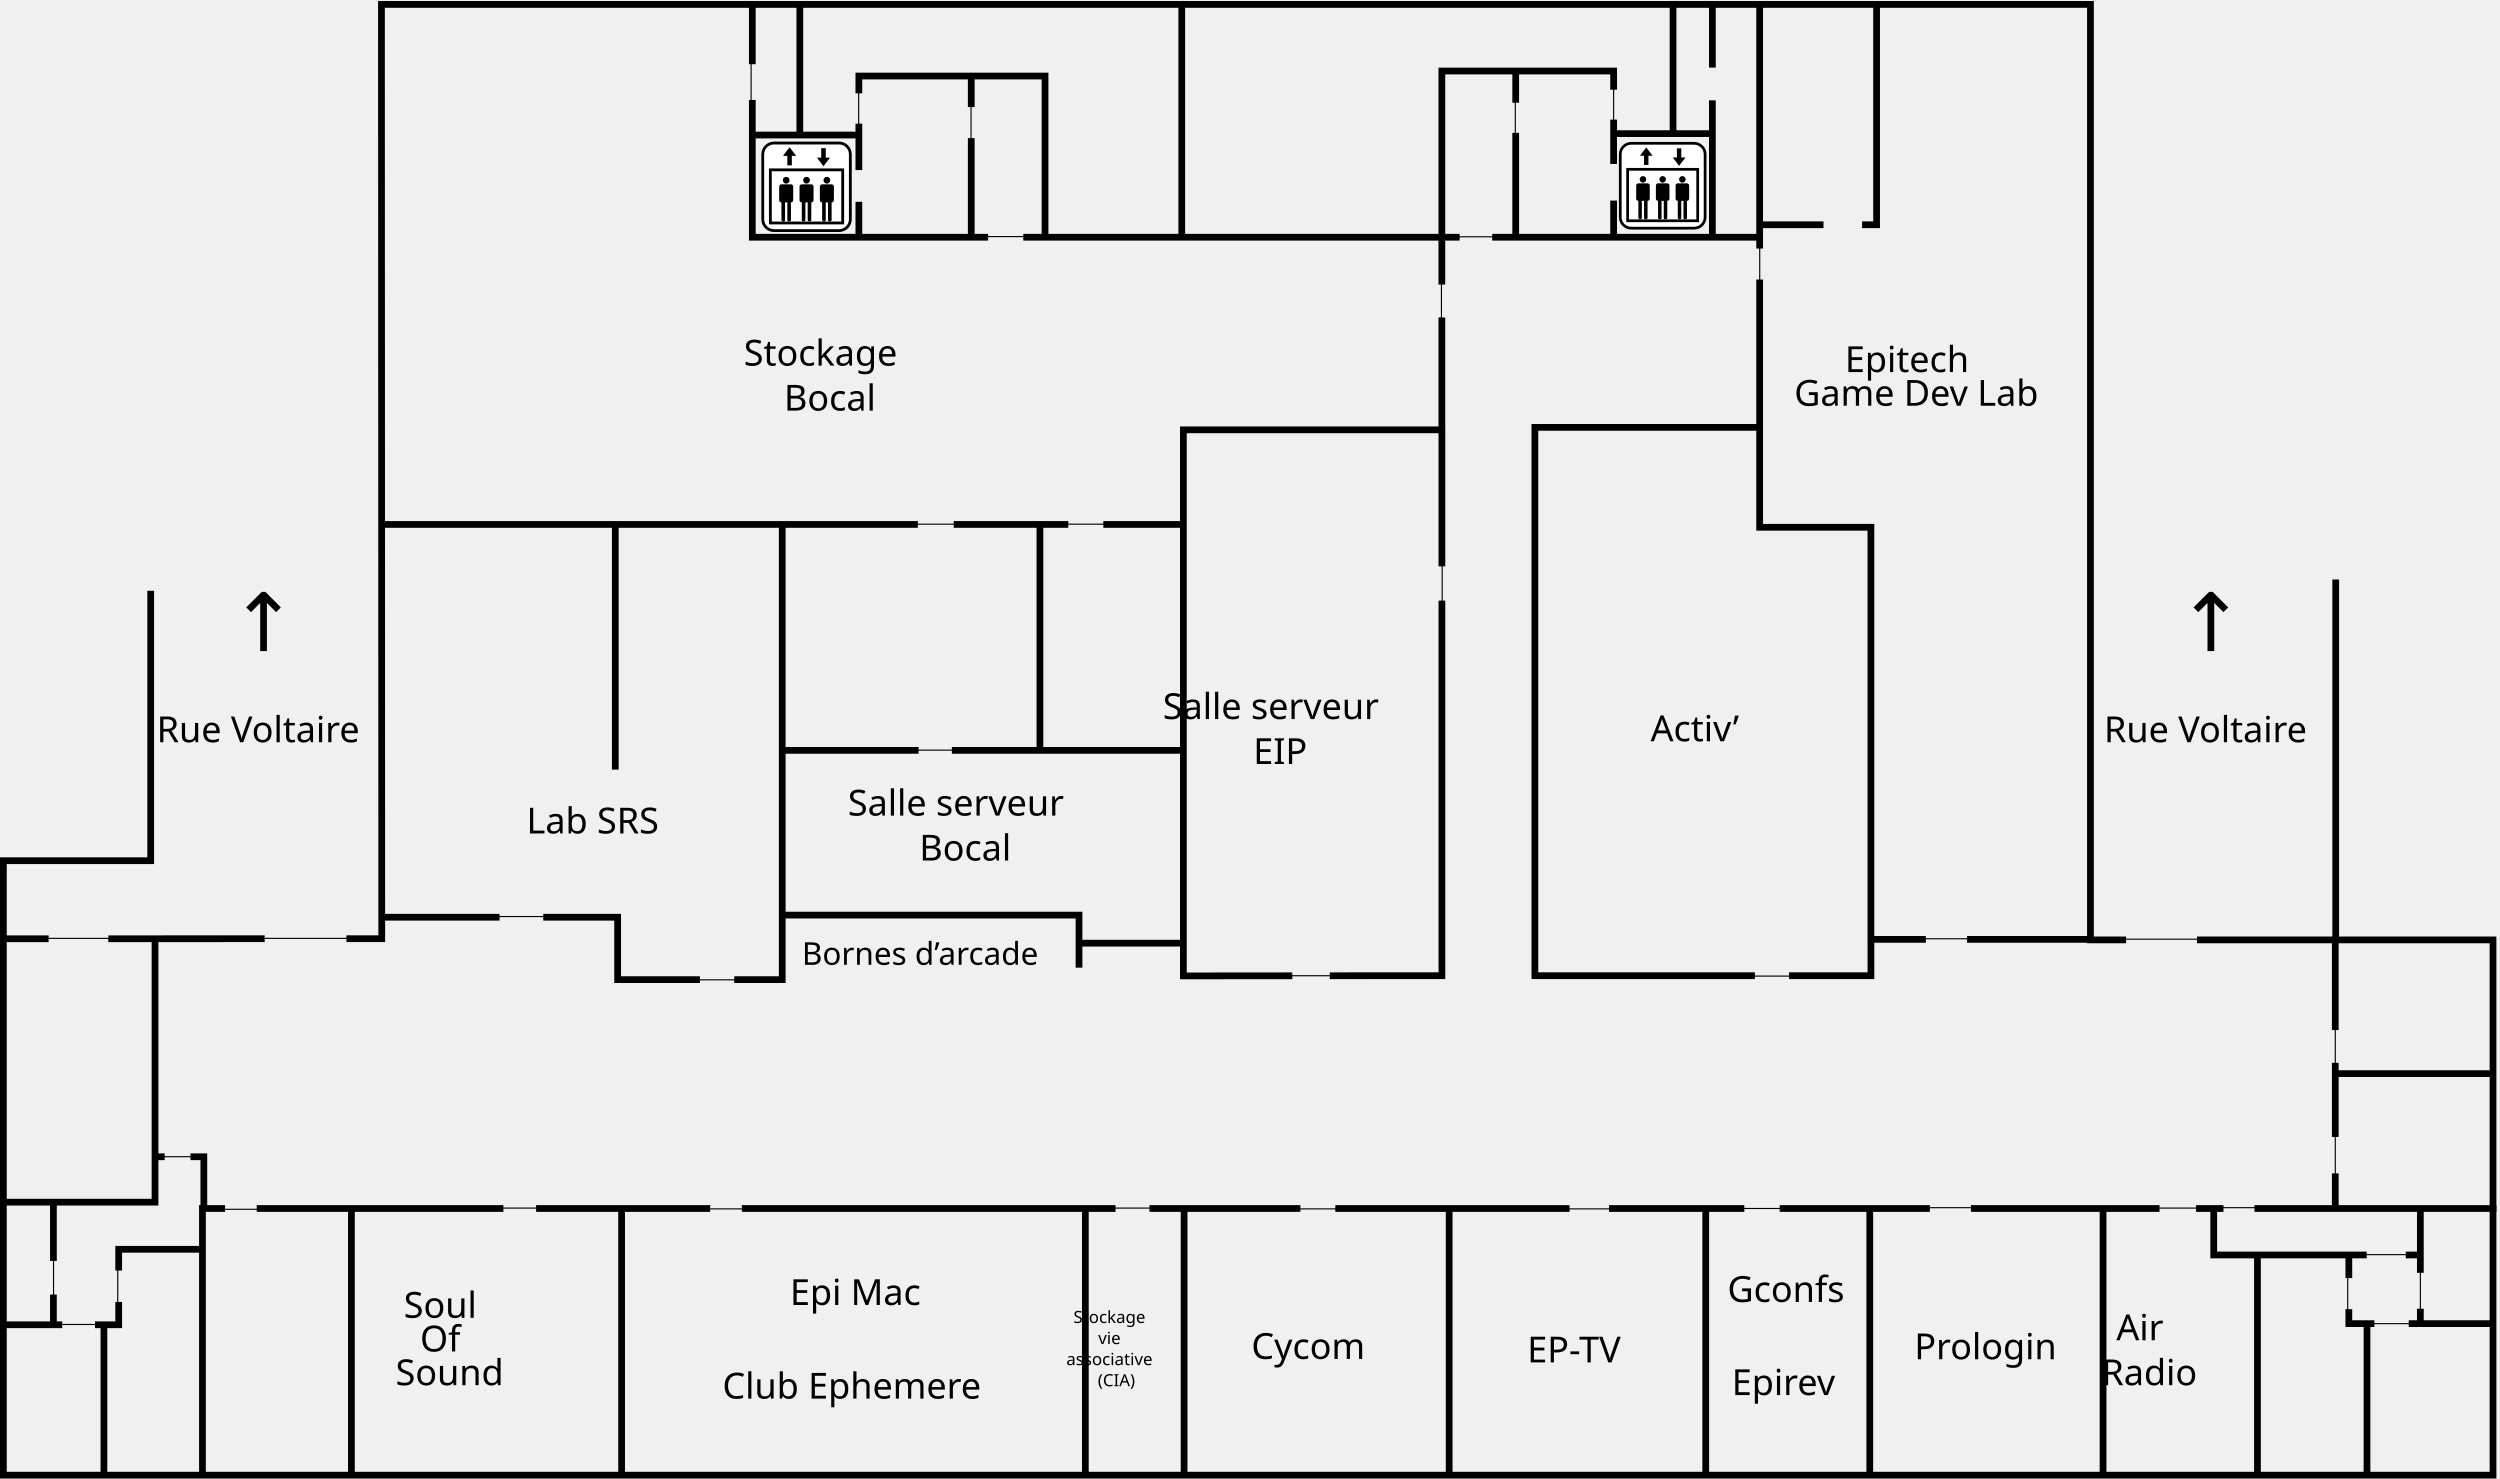
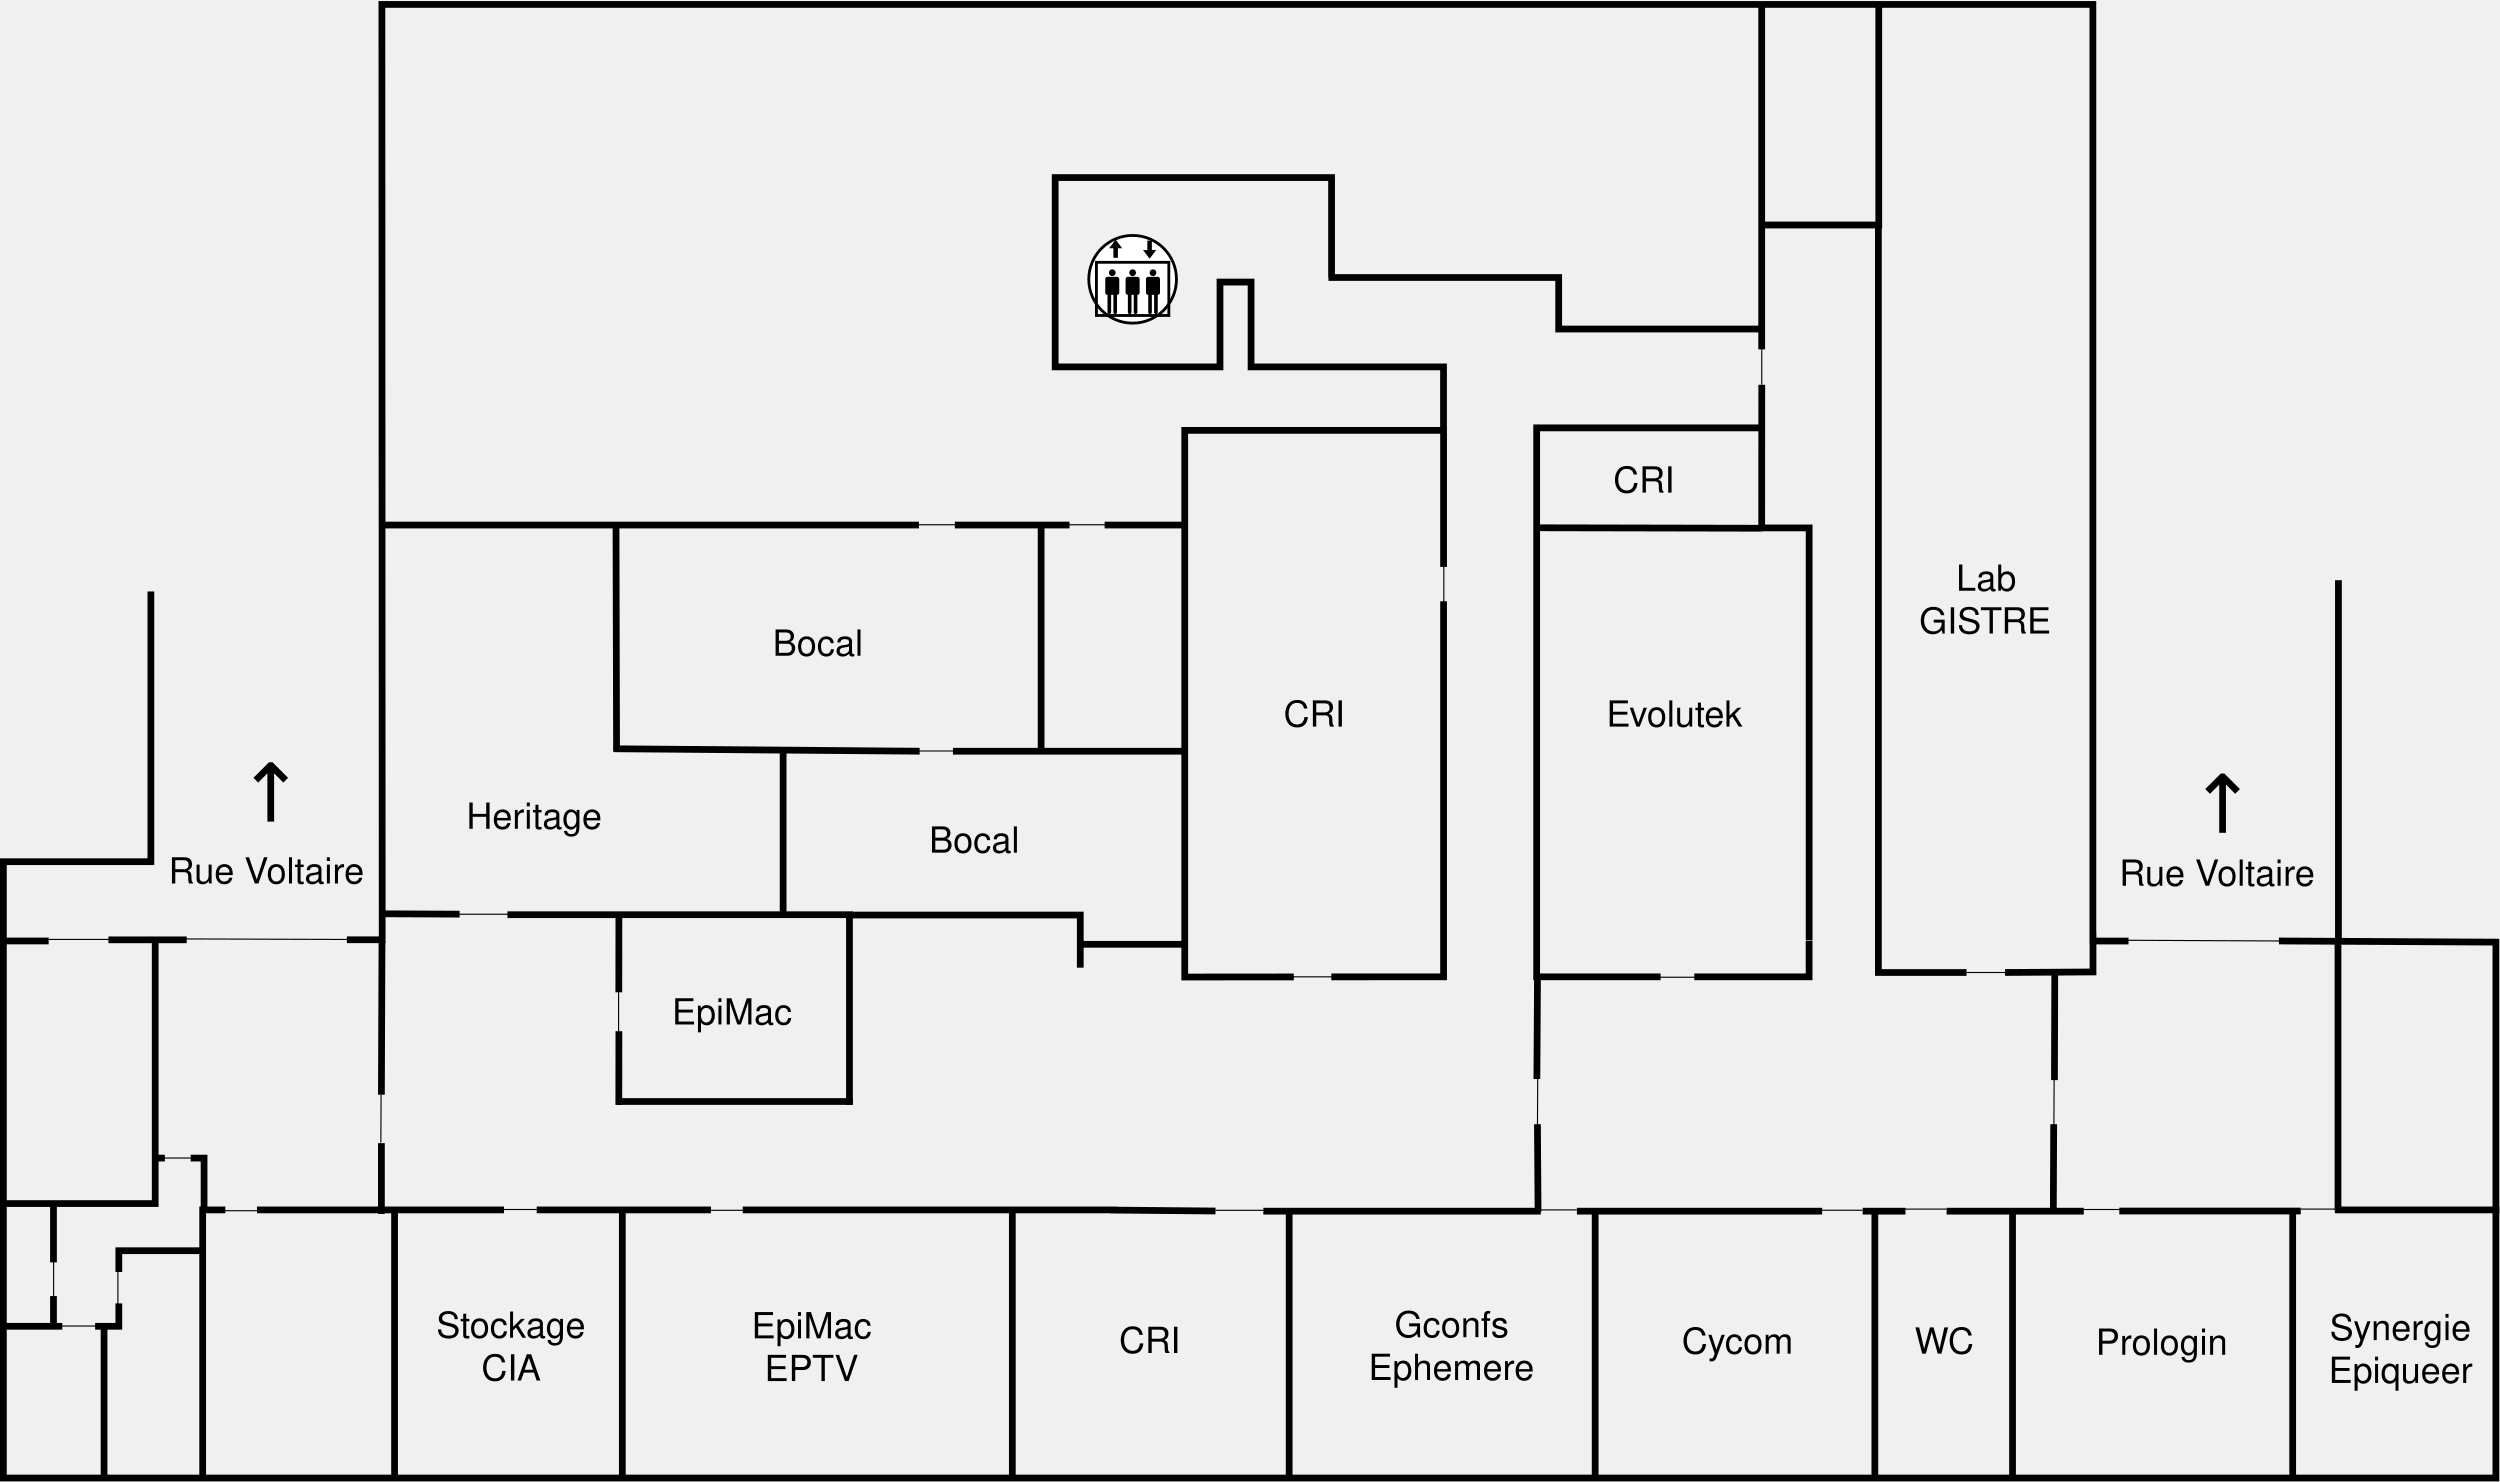
- <svg xmlns="http://www.w3.org/2000/svg" xmlns:xlink="http://www.w3.org/1999/xlink" width="100%" height="100%" viewBox="0 0 2224.572 1315.662" id="svg2" version="1.1">
-   <defs id="defs4" />
-   <g id="layer1" transform="translate(637.2857,-269.8733)">
-     <a id="a4218" xlink:href="http://air-radio.eu/" transform="translate(0,6)">
-       <text id="text3913" y="1456.464" x="1304.315" style="font-style:normal;font-weight:normal;font-size:32px;line-height:125%;font-family:Sans;text-align:center;letter-spacing:0px;word-spacing:0px;text-anchor:middle;fill:#000000;fill-opacity:1;stroke:none" xml:space="preserve">
-         <tspan y="1456.464" x="1304.315" id="tspan3915">Air</tspan>
-         <tspan id="tspan3635" y="1496.464" x="1304.315">Radio</tspan>
-       </text>
-     </a>
-     <a id="a3335" xlink:href="http://www.prologin.org/" transform="translate(176,9.224609)">
-       <text id="text3921" y="1470.138" x="890.154" style="font-style:normal;font-weight:normal;font-size:32px;line-height:125%;font-family:Sans;letter-spacing:0px;word-spacing:0px;fill:#000000;fill-opacity:1;stroke:none" xml:space="preserve">
-         <tspan y="1470.138" x="890.154" id="tspan3923">Prologin</tspan>
-       </text>
-     </a>
-     <a id="a3339" xlink:href="http://eptv.fr/" transform="translate(0,9.933594)">
-       <text id="text3925" y="1472.265" x="721.681" style="font-style:normal;font-weight:normal;font-size:32px;line-height:125%;font-family:Sans;letter-spacing:0px;word-spacing:0px;fill:#000000;fill-opacity:1;stroke:none" xml:space="preserve">
-         <tspan y="1472.265" x="721.681" id="tspan3927">EP-TV</tspan>
-       </text>
-     </a>
-     <text xml:space="preserve" style="font-style:normal;font-weight:normal;font-size:24px;line-height:125%;font-family:Sans;letter-spacing:0px;word-spacing:0px;fill:#000000;fill-opacity:1;stroke:none" x="371.749" y="1447.119" id="text3929">
-       <tspan id="tspan3931" x="371.749" y="1447.119" style="font-size:15px;text-align:center;text-anchor:middle">Stockage</tspan>
-       <tspan x="371.749" y="1465.869" id="tspan4231" style="font-size:15px;text-align:center;text-anchor:middle">vie</tspan>
-       <tspan x="371.749" y="1484.619" id="tspan4227" style="font-size:15px;text-align:center;text-anchor:middle">associative</tspan>
-       <tspan x="371.749" y="1503.369" id="tspan4229" style="font-size:15px;text-align:center;text-anchor:middle">(CIA)</tspan>
-     </text>
-     <a id="a3347" xlink:href="http://www.epimac.org/" transform="translate(6.221003,-39.0611)">
-       <text id="text3933" y="1470.138" x="59.429" style="font-style:normal;font-weight:normal;font-size:32px;line-height:125%;font-family:Sans;letter-spacing:0px;word-spacing:0px;fill:#000000;fill-opacity:1;stroke:none" xml:space="preserve">
-         <tspan y="1470.138" x="59.429" id="tspan3935">Epi Mac</tspan>
-       </text>
-     </a>
-     <a id="a3351" xlink:href="http://www.soulofsound.fr/">
-       <text id="text3937" y="1442.464" x="-208.091" style="font-size:32px;font-style:normal;font-weight:normal;line-height:125%;letter-spacing:0px;word-spacing:0px;fill:#000000;fill-opacity:1;stroke:none;font-family:Sans" xml:space="preserve">
-         <tspan style="text-align:center;text-anchor:middle;font-size:32px" y="1442.464" x="-208.091" id="tspan3939">Soul</tspan>
-         <tspan style="text-align:center;text-anchor:middle;font-size:32px" id="tspan3969" y="1472.464" x="-208.091">Of</tspan>
-         <tspan style="text-align:center;text-anchor:middle;font-size:32px" id="tspan3971" y="1502.464" x="-208.091">Sound</tspan>
-       </text>
-     </a>
-     <a id="a3357" xlink:href="https://srs.epita.fr/">
-       <text id="text3941" y="1011.501" x="-168.774" style="font-size:32px;font-style:normal;font-weight:normal;line-height:125%;letter-spacing:0px;word-spacing:0px;fill:#000000;fill-opacity:1;stroke:none;font-family:Sans" xml:space="preserve">
-         <tspan y="1011.501" x="-168.774" id="tspan3943">Lab SRS</tspan>
-       </text>
-     </a>
-     <text xml:space="preserve" style="font-size:32px;font-style:normal;font-weight:normal;line-height:125%;letter-spacing:0px;word-spacing:0px;fill:#000000;fill-opacity:1;stroke:none;font-family:Sans" x="121.991" y="595.219" id="text3953">
-       <tspan id="tspan3955" x="121.991" y="595.219" style="font-size:32px;text-align:center;text-anchor:middle">Stockage</tspan>
-       <tspan x="121.991" y="635.219" id="tspan3957" style="font-size:32px;text-align:center;text-anchor:middle">Bocal</tspan>
-     </text>
-     <a id="a3367" xlink:href="http://gamedevlab.epitech.eu/">
-       <text id="text3959" y="600.934" x="1097.032" style="font-size:32px;font-style:normal;font-weight:normal;line-height:125%;letter-spacing:0px;word-spacing:0px;fill:#000000;fill-opacity:1;stroke:none;font-family:Sans" xml:space="preserve">
-         <tspan style="text-align:center;text-anchor:middle;font-size:32px" id="tspan3963" y="600.934" x="1097.032">Epitech</tspan>
-         <tspan style="text-align:center;text-anchor:middle;font-size:32px" id="tspan3967" y="630.934" x="1097.032">Game Dev Lab</tspan>
-       </text>
-     </a>
-     <a id="a3343" xlink:href="http://www.cycom.org/" transform="translate(0,9.154297)">
-       <text id="text3973" y="1469.927" x="476.226" style="font-style:normal;font-weight:normal;font-size:32px;line-height:125%;font-family:Sans;letter-spacing:0px;word-spacing:0px;fill:#000000;fill-opacity:1;stroke:none" xml:space="preserve">
-         <tspan y="1469.927" x="476.226" id="tspan3975">Cycom</tspan>
-       </text>
-     </a>
-     <a id="a4223" xlink:href="http://www.epitech.eu/associations/activ.htm" transform="translate(0,-0.03045654)">
-       <text id="text3977" y="929.505" x="831.429" style="font-style:normal;font-weight:normal;font-size:32px;line-height:125%;font-family:Sans;letter-spacing:0px;word-spacing:0px;fill:#000000;fill-opacity:1;stroke:none" xml:space="preserve">
-         <tspan y="929.505" x="831.429" id="tspan3979">Activ’</tspan>
-       </text>
-     </a>
-     <a id="a3361" xlink:href="https://eip.epitech.eu/">
-       <text id="text3945-3" y="909.701" x="531.026" style="font-style:normal;font-weight:normal;font-size:32px;line-height:125%;font-family:Sans;letter-spacing:0px;word-spacing:0px;fill:#000000;fill-opacity:1;stroke:none" xml:space="preserve">
-         <tspan style="font-size:32px;text-align:center;text-anchor:middle" id="tspan3951-7" y="909.701" x="531.026">Salle serveur</tspan>
-         <tspan style="font-size:32px;text-align:center;text-anchor:middle" y="949.701" x="531.026" id="tspan4228">EIP</tspan>
-       </text>
-     </a>
-     <path id="path3877" style="fill:none;stroke:#000000;stroke-width:1px;stroke-linecap:butt;stroke-linejoin:miter;stroke-opacity:1" d="m 645.993,771.287 0,35.355 M 239.821,480.398 l 35,0 m -48.036,-116.786 0,31.071 m -100,-43.036 0,30 m -95.714,-57.143 0,37.143 m -434.643,743.214 76.071,0 m -269.286,0 58.571,0 m 99.643,241.071 34.643,0 m -88.929,-46.786 27.5,0 m -67.143,98.929 0,32.5 m -52.143,17.857 33.929,0 m -38.929,-59.286 0,35 m 572.218,-282.387 35.86,0 m -213.647,-56.316 44.699,0 m 141.584,260.132 33.929,0 m -219.286,-0.714 38.571,0 m 334.286,-407.5 35.179,0 m -36.071,-201.071 34.821,0 m 98.75,0 36.071,0 m 163.563,401.808 35.987,0 m 375.272,0.335 36.071,0 m 115.357,-33.214 42.857,0 m 136.071,0.357 66.786,0 m 20.357,238.929 31.428,0 m -89.286,0.357 37.857,0 m -243.571,-0.357 41.786,0 m -206.429,0.714 37.857,0 m -192.143,0.357 39.286,0 m -280.357,0 42.5,0 m -206.429,-0.714 37.857,0 m 1050.714,-160 0,33.571 m 11.071,186.786 0,31.786 m 21.429,10.714 36.071,0 m 7.143,-48.214 0,36.429 m -50,-49.643 38.928,0 m -64.643,-107.143 0,36.429 m -795.357,-795 0,33.214 m 13.214,-73.214 35.357,0 m 17.143,-122.857 0,32.857 m 87.5,-43.214 0,30.714 m 130,110.357 0,31.429" />
-     <a xlink:href="map-kb-voltaire-f0.svg" id="a3756">
-       <g transform="matrix(0.2011347,0,0,0.2011347,40.16284,395.8686)" id="g4026">
-         <rect style="fill:#ffffff;fill-opacity:1;fill-rule:evenodd;stroke:#000000;stroke-width:12.5;stroke-miterlimit:4;stroke-opacity:1;stroke-dasharray:none" id="rectBordo" width="387.5" height="387.5" x="6.3" y="6.3" rx="50" ry="50" />
-         <rect style="fill:none;stroke:#000000;stroke-width:12.5;stroke-miterlimit:4;stroke-opacity:1;stroke-dasharray:none" id="rectAscensore" width="320" height="235" x="40" y="125" />
-         <g id="gUomini">
-           <path style="fill:#000000;fill-opacity:1;fill-rule:evenodd;stroke:none" d="m 200,156 c -8.3,0 -15,6.7 -15,15 0,8.3 6.7,15 15,15 8.3,0 15,-6.7 15,-15 0,-8.3 -6.7,-15 -15,-15 z m -20.7,33 c -5.7,0 -10.3,4.5 -10.3,10 l 0,60 c 0,5.5 4.3,10 10,10 l 0,77 c 0,4.4 3.6,8 8,8 4.4,0 8,-3.6 8,-8 l 0,-77 10,0 c 0,0 0,77 0,77 0,4.4 3.6,8 8,8 4.4,0 8,-3.6 8,-8 l 0,-77 c 5.7,0 10,-4.5 10,-10 l 0,-60 c 0,-5.5 -4.6,-10 -10.3,-10 l -41.4,0 z" id="pathUomo" />
-           <use height="400" width="400" id="useUomo2" xlink:href="#pathUomo" y="0" x="-90" />
-           <use height="400" width="400" id="useUomo3" xlink:href="#pathUomo" y="0" x="90" />
-         </g>
-         <path style="fill:#000000;fill-opacity:1;fill-rule:evenodd;stroke:none" d="m 96,63 29,-38 29,38 -19,0 0,42 -20,0 0,-42 -19,0 z" id="pathFrecciaSu" />
-         <use x="150" y="-134" xlink:href="#pathFrecciaSu" id="useFrecciaGiu" transform="scale(1,-1)" width="400" height="400" />
-       </g>
-     </a>
-     <a xlink:href="map-kb-voltaire-f0.svg" id="a3767">
-       <g transform="matrix(0.1948212,0,0,0.1948212,803.2407,396.185)" id="g4026-2">
-         <rect style="fill:#ffffff;fill-opacity:1;fill-rule:evenodd;stroke:#000000;stroke-width:12.5;stroke-miterlimit:4;stroke-opacity:1;stroke-dasharray:none" id="rectBordo-0" width="387.5" height="387.5" x="6.3" y="6.3" rx="50" ry="50" />
-         <rect style="fill:none;stroke:#000000;stroke-width:12.5;stroke-miterlimit:4;stroke-opacity:1;stroke-dasharray:none" id="rectAscensore-5" width="320" height="235" x="40" y="125" />
-         <g id="gUomini-0">
-           <path style="fill:#000000;fill-opacity:1;fill-rule:evenodd;stroke:none" d="m 200,156 c -8.3,0 -15,6.7 -15,15 0,8.3 6.7,15 15,15 8.3,0 15,-6.7 15,-15 0,-8.3 -6.7,-15 -15,-15 z m -20.7,33 c -5.7,0 -10.3,4.5 -10.3,10 l 0,60 c 0,5.5 4.3,10 10,10 l 0,77 c 0,4.4 3.6,8 8,8 4.4,0 8,-3.6 8,-8 l 0,-77 10,0 c 0,0 0,77 0,77 0,4.4 3.6,8 8,8 4.4,0 8,-3.6 8,-8 l 0,-77 c 5.7,0 10,-4.5 10,-10 l 0,-60 c 0,-5.5 -4.6,-10 -10.3,-10 l -41.4,0 z" id="pathUomo-2" />
-           <use height="400" width="400" id="useUomo2-6" xlink:href="#pathUomo-2" y="0" x="-90" />
-           <use height="400" width="400" id="useUomo3-1" xlink:href="#pathUomo-2" y="0" x="90" />
-         </g>
-         <path style="fill:#000000;fill-opacity:1;fill-rule:evenodd;stroke:none" d="m 96,63 29,-38 29,38 -19,0 0,42 -20,0 0,-42 -19,0 z" id="pathFrecciaSu-0" />
-         <use x="150" y="-134" xlink:href="#pathFrecciaSu-0" id="useFrecciaGiu-1" transform="scale(1,-1)" width="400" height="400" />
-       </g>
-     </a>
-     <a xlink:href="map-kb-voltaire-f0.svg" id="a3742">
-       <g transform="translate(66.67007,13.49133)" id="g4168">
-         <text xml:space="preserve" style="font-size:72px;font-style:normal;font-weight:normal;line-height:125%;letter-spacing:0px;word-spacing:0px;fill:#000000;fill-opacity:1;stroke:none;font-family:Sans" x="-839.854" y="-446.872" id="text4160" transform="matrix(0,-1,1,0,0,0)">
-           <tspan id="tspan4162" x="-839.854" y="-446.872">→</tspan>
-         </text>
-         <text xml:space="preserve" style="font-size:32px;font-style:normal;font-weight:normal;line-height:125%;letter-spacing:0px;word-spacing:0px;fill:#000000;fill-opacity:1;stroke:none;font-family:Sans" x="-564.555" y="916.814" id="text4164">
-           <tspan id="tspan4166" x="-564.555" y="916.814">Rue Voltaire</tspan>
+ <svg xmlns="http://www.w3.org/2000/svg" width="2222px" height="1317px" viewBox="0 0 2222 1317" version="1.1">
+   <g id="Page-1" stroke="none" stroke-width="1" fill="none" fill-rule="evenodd">
+     <g id="map-kb-voltaire-f-1" transform="translate(3, 3)">
+       <g id="a3351" transform="translate(381.2857, 1154.127)" fill="#000000" fill-rule="nonzero" font-family="Helvetica" font-size="32" font-weight="normal">
+         <text id="Stockage-CIA">
+           <tspan x="3.503" y="31.873">Stockage</tspan>
+           <tspan x="43.542" y="69.873">CIA</tspan>
        </text>
      </g>
-     </a>
-     <a xlink:href="map-kb-voltaire-f0.svg" id="a3749">
-       <g id="g4168-5" transform="translate(1799.462,13.49133)">
-         <text xml:space="preserve" style="font-size:72px;font-style:normal;font-weight:normal;line-height:125%;letter-spacing:0px;word-spacing:0px;fill:#000000;fill-opacity:1;stroke:none;font-family:Sans" x="-839.854" y="-446.872" id="text4160-9" transform="matrix(0,-1,1,0,0,0)">
-           <tspan id="tspan4162-8" x="-839.854" y="-446.872">→</tspan>
-         </text>
-         <text xml:space="preserve" style="font-size:32px;font-style:normal;font-weight:normal;line-height:125%;letter-spacing:0px;word-spacing:0px;fill:#000000;fill-opacity:1;stroke:none;font-family:Sans" x="-564.555" y="916.814" id="text4164-7">
-           <tspan id="tspan4166-8" x="-564.555" y="916.814">Rue Voltaire</tspan>
+       <g id="a3357" transform="translate(411.2857, 702.1267)" fill="#000000" fill-rule="nonzero" font-family="Helvetica" font-size="32" font-weight="normal">
+         <text id="Heritage">
+           <tspan x="0.226" y="31.501">Heritage</tspan>
        </text>
      </g>
-     </a>
-     <path style="fill:none;stroke:#000000;stroke-width:6;stroke-linecap:butt;stroke-linejoin:miter;stroke-opacity:1;stroke-miterlimit:4;stroke-dasharray:none" d="m 547.503,466.123 0,218.698" id="path3166" transform="translate(-637.2857,269.8733)" />
-     <path id="path4143" transform="translate(-637.2857,269.8733)" style="fill:none;stroke:#000000;stroke-width:6;stroke-linecap:butt;stroke-linejoin:miter;stroke-opacity:1;stroke-miterlimit:4;stroke-dasharray:none" d="m 2078.389,836.597 0,-320.935 M 3.003,835.334 l 0,-69.448 131.095,0 0,-240.164 m 791.259,-61.084 0,203.041 m 127.279,0 -205.644,0 m -29.608,0 -120.322,0 m 651.652,-604.476 0,28.214 m 0,26.786 0,92.143 m 140,-205.714 0,114.286 m -52.857,92.143 0,-32.589 m 0,-32.589 0,-39.464 m 0,-26.607 0,-16.607 -152.857,0 0,190 m 0,29.286 0,100.714 m 240.714,-264.286 -90,0 m 90,-115 0,56.25 m 0,29.107 0,121.071 m -812.005,-90.17 0,-114.652 m 53.033,114.652 -94.449,0 m 193.949,-52.528 0,27.646 m 0,27.646 0,88.149 m 65.66,-0.505 0,-142.937 -165.665,0 0,15.399 m 0,26.985 0,41.271 m 0,28.256 0,32.542 m 287.334,-208.183 0,207.143 m 515.232,0.03 -238.987,0 m -28.987,0 -388.272,0 m -31.279,0 -209.85,0 0,-122.158 m 0,-31.793 0,-53.222 m 290.714,835.357 95,0 m -358.572,-25 263.572,0 0,46.786 m -620.675,-44.889 105.056,0 m 38.891,0 66.165,0 0,55.558 73.236,0 m 30.557,0 42.679,0 0,-404.408 m -355.574,-0.664 476.261,0 m 31.922,0 101.922,0 m 31.208,0 71.208,0 0,-84.17 230.056,0 0,121.429 m 0,30.515 0,333.771 -99.798,0.045 m -33.318,0.045 -96.94,0.089 0,-401.429 m 513.298,-86.663 -200.515,0 0,487.904 195.765,0 m 30.383,0 72.883,0 0,-31.82 m 195.439,-0.505 -109.875,0 m -36.723,0 -48.866,0 0,-366.685 -98.995,0 0,-220.453 m 0,-27.596 0,-216.621 m 442.952,1112.178 0,193.949 m 97.48,-132.835 0,134.35 m 111.117,-134.35 -73.994,0 m -30.557,0 -22.729,0 0,-12.88 m 0,-27.653 0,-20.582 m 63.64,-41.921 0,57.831 m 0,31.946 0,14.774 m -183.848,-104.046 0,41.416 136.118,0 m 34.724,0 12.501,0 m -281.833,-41.921 0,237.891 m -207.586,-237.891 0,237.891 m -145.967,-237.386 0,235.365 m -228.294,-236.376 0,237.386 m -235.871,-236.376 0,235.365 m -87.883,-235.871 0,237.386 m -412.647,-237.386 0,237.891 m -240.416,-237.386 0,237.386 m 1908.872,-237.315 -215.473,0 m -27.584,0 -24.399,0 m -32.48,0 -167.84,0 m -36.52,0 -133.65,0 m -31.47,0 -120.363,0 m -35.16,0 -208.401,0 m -31.12,0 -134.253,0 m -30.207,0 -183.148,0 -32.227,0 -117.129,0 m -28.236,0 -154.863,0 m -29.099,0 -219.513,0 m -28.187,0 -20.106,0 0,236.429 m 1774.819,-475.4 263.39,0 0,476.287 -2215.352,0 0,-477.315 40.266,-0.011 m 53.123,-0.011 139.104,-0.022 m 72.81,-0.022 31.394,-0.022 -0.268,-831.34 1520.714,0 0,832.457 31.695,0 M 1669.839,3 l 0,196.98 -12.902,0 m -34.33,0 -55.803,0 M 92.486,1178.818 l 0,132.835 m -44.952,-241.931 0,52.275 m 0,29.926 0,27.4 m 132.33,-67.68 -74.246,0 0,18.94 m 0,27.905 0,20.329 -21.087,0 m -29.168,0 -52.275,0 m 135.865,-149.502 7.576,0 m 22.981,0 11.869,0 0,45.962 m -43.437,-240.416 0,234.86 -133.34,0 m 2074.826,-114.374 140,0 M 2078,836.776 l 0,79.822 m 0,29.107 0,65.982 m 0,32.411 0,31.964" />
-     <text xml:space="preserve" style="font-size:28px;font-style:normal;font-weight:normal;line-height:125%;letter-spacing:0px;word-spacing:0px;fill:#000000;fill-opacity:1;stroke:none;font-family:Sans" x="76.286" y="1128.392" id="text3637">
-       <tspan id="tspan3639" x="76.286" y="1128.392">Bornes d’arcade</tspan>
-     </text>
-     <text xml:space="preserve" style="font-size:32px;font-style:normal;font-weight:normal;text-align:center;line-height:125%;letter-spacing:0px;word-spacing:0px;text-anchor:middle;fill:#000000;fill-opacity:1;stroke:none;font-family:Sans" x="242.441" y="995.606" id="text3057">
-       <tspan id="tspan3059" x="242.441" y="995.606">Salle serveur</tspan>
-       <tspan x="242.441" y="1035.606" id="tspan3061">Bocal</tspan>
-     </text>
-     <a id="a3069" xlink:href="http://gconfs.fr/">
-       <text id="text3061" y="1428.392" x="899.857" style="font-size:12px;font-style:normal;font-weight:normal;line-height:125%;letter-spacing:0px;word-spacing:0px;fill:#000000;fill-opacity:1;stroke:none;font-family:Sans" xml:space="preserve">
-         <tspan style="font-size:32px" y="1428.392" x="899.857" id="tspan3063">Gconfs</tspan>
-       </text>
-     </a>
-     <a id="a3073" xlink:href="http://epirev.com/">
-       <text id="text3065" y="1511.249" x="903.716" style="font-size:32px;font-style:normal;font-weight:normal;line-height:125%;letter-spacing:0px;word-spacing:0px;fill:#000000;fill-opacity:1;stroke:none;font-family:Sans" xml:space="preserve">
-         <tspan y="1511.249" x="903.716" id="tspan3067">Epirev</tspan>
-       </text>
-     </a>
-     <a id="a4234" xlink:href="http://club-ephemere.fr/">
-       <text id="text4230" y="1514.392" x="5.571" style="font-style:normal;font-weight:normal;font-size:12px;line-height:125%;font-family:Sans;letter-spacing:0px;word-spacing:0px;fill:#000000;fill-opacity:1;stroke:none;stroke-width:1px;stroke-linecap:butt;stroke-linejoin:miter;stroke-opacity:1" xml:space="preserve">
-         <tspan style="font-size:32px" y="1514.392" x="5.571" id="tspan4232">Club Ephemere</tspan>
-       </text>
-     </a>
+       <g id="text3953" transform="translate(593.2767, 876.346)" fill="#000000" fill-rule="nonzero" font-family="Helvetica" font-size="32" font-weight="normal">
+         <text id="EpiMac">
+           <tspan x="0.991" y="31.219">EpiMac</tspan>
+         </text>
+       </g>
+       <g id="a3367" transform="translate(1702.286, 490.1267)" fill="#000000" fill-rule="nonzero" font-family="Helvetica" font-size="32" font-weight="normal">
+         <text id="Lab-GISTRE">
+           <tspan x="33.336" y="31.934">Lab</tspan>
+           <tspan x="0.469" y="69.934">GISTRE</tspan>
+         </text>
+       </g>
+       <g id="a3343" transform="translate(1491.286, 1167.281)" fill="#000000" fill-rule="nonzero" font-family="Helvetica" font-size="32" font-weight="normal">
+         <g id="text3973" transform="translate(0.22644, 0.9268)">
+           <text id="tspan3975">
+             <tspan x="0.226" y="31.927">Cycom</tspan>
+           </text>
+         </g>
+       </g>
+       <g id="a3343-copy" transform="translate(1698.286, 1167.281)" fill="#000000" fill-rule="nonzero" font-family="Helvetica" font-size="32" font-weight="normal">
+         <g id="text3973" transform="translate(0.22644, 0.9268)">
+           <text id="WC">
+             <tspan x="0.226" y="31.927">WC</tspan>
+           </text>
+         </g>
+       </g>
+       <g id="a3343-copy-2" transform="translate(1859.286, 1168.281)" fill="#000000" fill-rule="nonzero" font-family="Helvetica" font-size="32" font-weight="normal">
+         <g id="text3973" transform="translate(0.22644, 0.9268)">
+           <text id="Prologin">
+             <tspan x="0.226" y="31.927">Prologin</tspan>
+           </text>
+         </g>
+       </g>
+       <g id="a3343-copy-3" transform="translate(2065.286, 1155.281)" fill="#000000" fill-rule="nonzero" font-family="Helvetica" font-size="32" font-weight="normal">
+         <g id="text3973" transform="translate(0.22644, 0.9268)">
+           <text id="Synergie-Epiqueer">
+             <tspan x="2.078" y="31.927">Synergie</tspan>
+             <tspan x="1.18" y="69.927">Epiqueer</tspan>
+           </text>
+         </g>
+       </g>
+       <g id="a3361" transform="translate(1137.286, 611.1267)" fill="#000000" fill-rule="nonzero" font-family="Helvetica" font-size="32" font-weight="normal">
+         <text id="CRI">
+           <tspan x="0.526" y="31.701">CRI</tspan>
+         </text>
+       </g>
+       <g id="a3361-copy" transform="translate(1430.286, 403.1267)" fill="#000000" fill-rule="nonzero" font-family="Helvetica" font-size="32" font-weight="normal">
+         <text id="CRI">
+           <tspan x="0.526" y="31.701">CRI</tspan>
+         </text>
+       </g>
+       <g id="a3361" transform="translate(1424.286, 611.1267)" fill="#000000" fill-rule="nonzero" font-family="Helvetica" font-size="32" font-weight="normal">
+         <text id="Evolutek">
+           <tspan x="0.526" y="31.701">Evolutek</tspan>
+         </text>
+       </g>
+       <g id="a3361" transform="translate(683.2857, 548.1267)" fill="#000000" fill-rule="nonzero" font-family="Helvetica" font-size="32" font-weight="normal">
+         <text id="Bocal">
+           <tspan x="139.526" y="206.701">Bocal</tspan>
+         </text>
+         <text id="Bocal">
+           <tspan x="0.526" y="31.701">Bocal</tspan>
+         </text>
+       </g>
+       <path d="M1280.278,498.414 L1280.278,533.769 M155.5,831.5 L306.786,831.989 M335.714,969.989 L335.5,1012.5 M1363.714,955.989 L1363.5,998.5 M1822.714,955.989 L1822.5,998.5 M37.5,831.989 L96.071,831.989 M195.714,1073.06 L230.357,1073.06 M141.429,1026.275 L168.929,1026.275 M101.786,1125.203 L101.786,1157.703 M49.643,1175.56 L83.571,1175.56 M44.643,1116.275 L44.643,1151.275 M546.791,877.957 L546.791,913.818 M404.074,809.571 L448.773,809.571 M625.357,1072.703 L659.286,1072.703 M440,1071.989 L478.571,1071.989 M812.857,664.489 L848.036,664.489 M811.964,463.417 L846.786,463.417 M945.536,463.417 L981.607,463.417 M1145.17,865.226 L1181.157,865.226 M1469.429,865.56 L1505.5,865.56 M1744.857,861.346 L1787.714,861.346 M1886.786,832.703 L2031.435,833.375 M2041.929,1071.632 L2073.357,1071.632 M1849.071,1071.989 L1886.929,1071.989 M1610.357,1072.632 L1652.143,1072.632 M1685.357,1071.632 L1727.143,1071.632 M1360.714,1072.346 L1398.571,1072.346 M1077.357,1072.703 L1119.857,1072.703 M1562.857,307.56 L1562.857,338.989" id="path3877" stroke="#000000" />
+       <g id="a3756" transform="translate(964.2857, 206.1267)">
+         <g id="g4026" transform="translate(0.36965, 0.075438)">
+           <rect id="rectBordo" stroke="#000000" stroke-width="2.514" fill="#FFFFFF" x="0.06" y="0.06" width="77.94" height="77.94" rx="38.97" />
+           <rect id="rectAscensore" stroke="#000000" stroke-width="2.514" x="6.839" y="23.935" width="64.363" height="47.267" />
+           <g id="gUomini" transform="translate(14.68283, 30.1702)" fill="#000000">
+             <path d="M24.337,0 C22.668,0 21.32,1.348 21.32,3.017 C21.32,4.686 22.668,6.034 24.337,6.034 C26.007,6.034 27.354,4.686 27.354,3.017 C27.354,1.348 26.007,0 24.337,0 Z M20.174,6.637 C19.027,6.637 18.102,7.543 18.102,8.649 L18.102,20.717 C18.102,21.823 18.967,22.728 20.113,22.728 L20.113,38.216 C20.113,39.101 20.838,39.825 21.723,39.825 C22.608,39.825 23.332,39.101 23.332,38.216 L23.332,22.728 L25.343,22.728 C25.343,22.728 25.343,38.216 25.343,38.216 C25.343,39.101 26.067,39.825 26.952,39.825 C27.837,39.825 28.561,39.101 28.561,38.216 L28.561,22.728 C29.708,22.728 30.572,21.823 30.572,20.717 L30.572,8.649 C30.572,7.543 29.647,6.637 28.501,6.637 L20.174,6.637 L20.174,6.637 Z" id="pathUomo" />
+             <g id="useUomo2">
+               <path d="M6.235,0 C4.566,0 3.218,1.348 3.218,3.017 C3.218,4.686 4.566,6.034 6.235,6.034 C7.905,6.034 9.252,4.686 9.252,3.017 C9.252,1.348 7.905,0 6.235,0 Z M2.072,6.637 C0.925,6.637 0,7.543 0,8.649 L0,20.717 C0,21.823 0.865,22.728 2.011,22.728 L2.011,38.216 C2.011,39.101 2.735,39.825 3.62,39.825 C4.505,39.825 5.23,39.101 5.23,38.216 L5.23,22.728 L7.241,22.728 C7.241,22.728 7.241,38.216 7.241,38.216 C7.241,39.101 7.965,39.825 8.85,39.825 C9.735,39.825 10.459,39.101 10.459,38.216 L10.459,22.728 C11.605,22.728 12.47,21.823 12.47,20.717 L12.47,8.649 C12.47,7.543 11.545,6.637 10.399,6.637 L2.072,6.637 L2.072,6.637 Z" id="pathUomo" />
+             </g>
+             <g id="useUomo3" transform="translate(36.20424, 0)">
+               <path d="M6.235,0 C4.566,0 3.218,1.348 3.218,3.017 C3.218,4.686 4.566,6.034 6.235,6.034 C7.905,6.034 9.252,4.686 9.252,3.017 C9.252,1.348 7.905,0 6.235,0 Z M2.072,6.637 C0.925,6.637 0,7.543 0,8.649 L0,20.717 C0,21.823 0.865,22.728 2.011,22.728 L2.011,38.216 C2.011,39.101 2.735,39.825 3.62,39.825 C4.505,39.825 5.23,39.101 5.23,38.216 L5.23,22.728 L7.241,22.728 C7.241,22.728 7.241,38.216 7.241,38.216 C7.241,39.101 7.965,39.825 8.85,39.825 C9.735,39.825 10.459,39.101 10.459,38.216 L10.459,22.728 C11.605,22.728 12.47,21.823 12.47,20.717 L12.47,8.649 C12.47,7.543 11.545,6.637 10.399,6.637 L2.072,6.637 L2.072,6.637 Z" id="pathUomo" />
+             </g>
+           </g>
+           <polygon id="pathFrecciaSu" fill="#000000" points="18.102 11.465 23.935 3.822 29.768 11.465 25.946 11.465 25.946 19.912 21.924 19.912 21.924 11.465" />
+           <g id="useFrecciaGiu" transform="translate(54.10523, 12.67149) scale(-1, 1) rotate(-180) translate(-54.10523, -12.67149) translate(48.27233, 4.626098)" fill="#000000">
+             <polygon id="pathFrecciaSu" points="0 7.643 5.833 0 11.666 7.643 7.844 7.643 7.844 16.091 3.822 16.091 3.822 7.643" />
+           </g>
+         </g>
+       </g>
+       <g id="a3742" transform="translate(145.2857, 657.1267)" fill="#000000" fill-rule="nonzero" font-weight="normal">
+         <g id="g4168" transform="translate(0.670067, 0.491331)">
+           <g id="text4160" transform="translate(87.12827, 37.35382) rotate(-90) translate(-87.12827, -37.35382) translate(50.62827, -5.64618)" font-family="LucidaGrande, Lucida Grande" font-size="72">
+             <text id="tspan4162">
+               <tspan x="0.146" y="70.128">→</tspan>
+             </text>
+           </g>
+           <g id="text4164" transform="translate(0.44531, 92.81403)" font-family="Helvetica" font-size="32">
+             <text id="tspan4166">
+               <tspan x="0.445" y="31.814">Rue Voltaire</tspan>
+             </text>
+           </g>
+         </g>
+       </g>
+       <g id="a3749" transform="translate(1879.286, 667.1267)" fill="#000000" fill-rule="nonzero" font-weight="normal">
+         <g id="g4168-5" transform="translate(0.4617, 0.491331)">
+           <g id="text4160-9" transform="translate(88.12827, 37.35382) rotate(-90) translate(-88.12827, -37.35382) translate(51.62827, -5.64618)" font-family="LucidaGrande, Lucida Grande" font-size="72">
+             <text id="tspan4162-8">
+               <tspan x="0.146" y="70.128">→</tspan>
+             </text>
+           </g>
+           <g id="text4164-7" transform="translate(0.44531, 84.81403)" font-family="Helvetica" font-size="32">
+             <text id="tspan4166-8">
+               <tspan x="0.445" y="31.814">Rue Voltaire</tspan>
+             </text>
+           </g>
+         </g>
+       </g>
+       <line x1="544.503" y1="463.123" x2="545" y2="665" id="path3166" stroke="#000000" stroke-width="6" />
+       <path d="M2075.389,833.597 L2075.389,512.662 M0.003,832.334 L0.003,762.886 L131.098,762.886 L131.098,522.722 M922.357,461.638 L922.357,664.679 M1049.636,664.679 L843.992,664.679 M814.384,664.679 L542.5,662.5 M1280,320.111 L1280,380.203 M1048.286,154.843 L1180.5,154.843 L1180.5,243.5 M1562.857,289.444 L1382.363,289.444 L1382.363,243.627 L1177.704,243.627 M1563.5,466.5 L1365.817,466.09 M1279.83,323.09 L1108.955,323.09 L1108.955,247.703 L1081.337,247.703 L1081.337,323.09 L934.839,323.09 L934.839,154.826 L1048.286,154.826 M957.143,836.275 L1052.143,836.275 M754.143,810.275 L957.143,810.275 L957.143,857.06 M336.468,809.171 L405.5,809.5 M693.052,812.571 L693.052,662.322 M337.478,463.659 L813.739,463.659 M845.662,463.659 L947.584,463.659 M978.792,463.659 L1050,463.659 L1050,379.489 L1280.056,379.489 L1280.056,500.917 M1280.056,531.432 L1280.056,865.203 L1180.257,865.248 M1146.94,865.293 L1050,865.382 L1050,463.954 M1563.299,377.291 L1362.783,377.291 L1362.783,865.195 L1472.927,865.195 M1666.5,196.5 L1666.5,861.346 L1744.857,861.346 M1502.931,865.195 L1604.931,865.195 L1604.931,833.375 M1857.253,825.478 L1857.253,860.87 L1779.054,861.346 M1604.973,832.87 L1604.973,466.184 L1562.793,466.184 L1562.857,338.989 M1562.793,307.56 L1562.793,1.514 M1785.745,1070.989 L1785.745,1308.641 M2034.745,1071.989 L2034.745,1309.641 M1663.365,1071.771 L1663.365,1309.662 M1414.778,1071.771 L1414.778,1309.662 M1142.811,1074.276 L1142.811,1309.641 M896.763,1071.771 L896.763,1309.157 M550.115,1071.771 L550.115,1309.662 M347.699,1072.276 L347.699,1309.662 M2218.572,1072.346 L2072.19,1072.346 M2041.929,1073.346 L1880.638,1073.346 M1849.071,1073.5 L1727.143,1073.5 M1690.592,1073.5 L1652.5,1073.5 M1616.512,1073.5 L1398.571,1073.5 M1366.442,1073.5 L1119.857,1073.5 M1077.357,1073.346 L983.5,1072.5 M989.651,1072.346 L806.503,1072.346 L774.276,1072.346 L657.147,1072.346 M628.911,1072.346 L474.048,1072.346 M444.948,1072.346 L225.435,1072.346 M197.248,1072.346 L177.143,1072.346 L177.143,1308.775 M2022.498,833.335 L2215.352,834.375 L2215.352,1310.662 L0,1310.662 L0,833.346 L40.266,833.335 M93.389,832.324 L162.941,832.324 M305.303,832.28 L336.696,832.258 L336.429,0.919 L1857.143,0.919 L1857.143,833.376 L1888.838,833.376 M1666.839,0 L1666.839,196.98 L1617.324,196.98 M1619.607,196.98 L1563.804,196.98 M89.486,1175.817 L89.486,1308.653 M44.534,1066.721 L44.534,1118.996 M44.534,1148.922 L44.534,1176.323 M176.864,1108.642 L102.618,1108.642 L102.618,1127.583 M102.618,1155.488 L102.618,1175.817 L81.531,1175.817 M52.363,1175.817 L0.087,1175.817 M135.953,1026.315 L143.529,1026.315 M166.51,1026.315 L178.379,1026.315 L178.379,1072.277 M134.943,831.861 L134.943,1066.721 L1.603,1066.721 M2075,833.776 L2075,1041.331 M2075,1041.097 L2075,1073.062" id="path4143" stroke="#000000" stroke-width="6" />
+       <g id="a3069" transform="translate(1212.286, 1154.127)" fill="#000000" fill-rule="nonzero" font-family="Helvetica" font-size="32" font-weight="normal">
+         <text id="Gconfs-Ephemere">
+           <tspan x="24.17" y="31.392">Gconfs</tspan>
+           <tspan x="1.037" y="69.392">Ephemere</tspan>
+         </text>
+       </g>
+       <g id="a3069" transform="translate(990.2857, 1168.127)" fill="#000000" fill-rule="nonzero" font-family="Helvetica" font-size="32" font-weight="normal">
+         <text id="CRI">
+           <tspan x="1.302" y="31.392">CRI</tspan>
+         </text>
+       </g>
+       <g id="a4234" transform="translate(664.2857, 1155.127)" fill="#000000" fill-rule="nonzero" font-family="Helvetica" font-size="32" font-weight="normal">
+         <text id="EpiMac-EPTV">
+           <tspan x="0.72" y="31.392">EpiMac</tspan>
+           <tspan x="12.282" y="69.392">EPTV</tspan>
+         </text>
+       </g>
+       <line x1="330.105" y1="837.48" x2="342.417" y2="966.693" id="Line" stroke="#000000" stroke-width="6" stroke-linecap="square" transform="translate(336.1052, 901.9805) rotate(5.663706) translate(-336.1052, -901.9805) " />
+       <line x1="1359.336" y1="868.393" x2="1367.207" y2="952.825" id="Line" stroke="#000000" stroke-width="6" stroke-linecap="square" transform="translate(1363.336, 910.3929) rotate(5.663706) translate(-1363.336, -910.3929) " />
+       <line x1="1818.774" y1="999.363" x2="1825.544" y2="1070.84" id="Line" stroke="#000000" stroke-width="6" stroke-linecap="square" transform="translate(1822.159, 1035.102) rotate(5.663706) translate(-1822.159, -1035.102) " />
+       <line x1="1818.713" y1="861.558" x2="1827.573" y2="953.788" id="Line-Copy" stroke="#000000" stroke-width="6" stroke-linecap="square" transform="translate(1823.143, 907.673) rotate(5.663706) translate(-1823.143, -907.673) " />
+       <line x1="1359.977" y1="999.425" x2="1367.56" y2="1070.822" id="Line" stroke="#000000" stroke-width="6" stroke-linecap="square" transform="translate(1363.977, 1034.925) rotate(5.663706) translate(-1363.977, -1034.925) " />
+       <line x1="333.217" y1="1016.122" x2="338.842" y2="1072.844" id="Line" stroke="#000000" stroke-width="6" stroke-linecap="square" transform="translate(335.8462, 1044.19) rotate(5.663706) translate(-335.8462, -1044.19) " />
+       <line x1="753.802" y1="814.508" x2="750.187" y2="975.984" id="Line-2" stroke="#000000" stroke-width="6" stroke-linecap="square" transform="translate(751.8023, 895.0078) rotate(-1.282527) translate(-751.8023, -895.0078) " />
+       <line x1="548.021" y1="973.711" x2="751.97" y2="978.277" id="Line-2" stroke="#000000" stroke-width="6" stroke-linecap="square" transform="translate(650.2718, 975.797) rotate(-1.282527) translate(-650.2718, -975.797) " />
+       <line x1="514.954" y1="843.195" x2="579.411" y2="844.707" id="Line-2" stroke="#000000" stroke-width="6" stroke-linecap="square" transform="translate(547.2046, 843.781) rotate(88.71747) translate(-547.2046, -843.781) " />
+       <line x1="517.398" y1="945.695" x2="576.856" y2="947.095" id="Line-2" stroke="#000000" stroke-width="6" stroke-linecap="square" transform="translate(547.1487, 946.2816) rotate(88.71747) translate(-547.1487, -946.2816) " />
+       <line x1="451.035" y1="806.626" x2="751.96" y2="813.363" id="Line-2" stroke="#000000" stroke-width="6" stroke-linecap="square" transform="translate(601.7615, 809.8828) rotate(-1.282527) translate(-601.7615, -809.8828) " />
+     </g>
  </g>
</svg>
